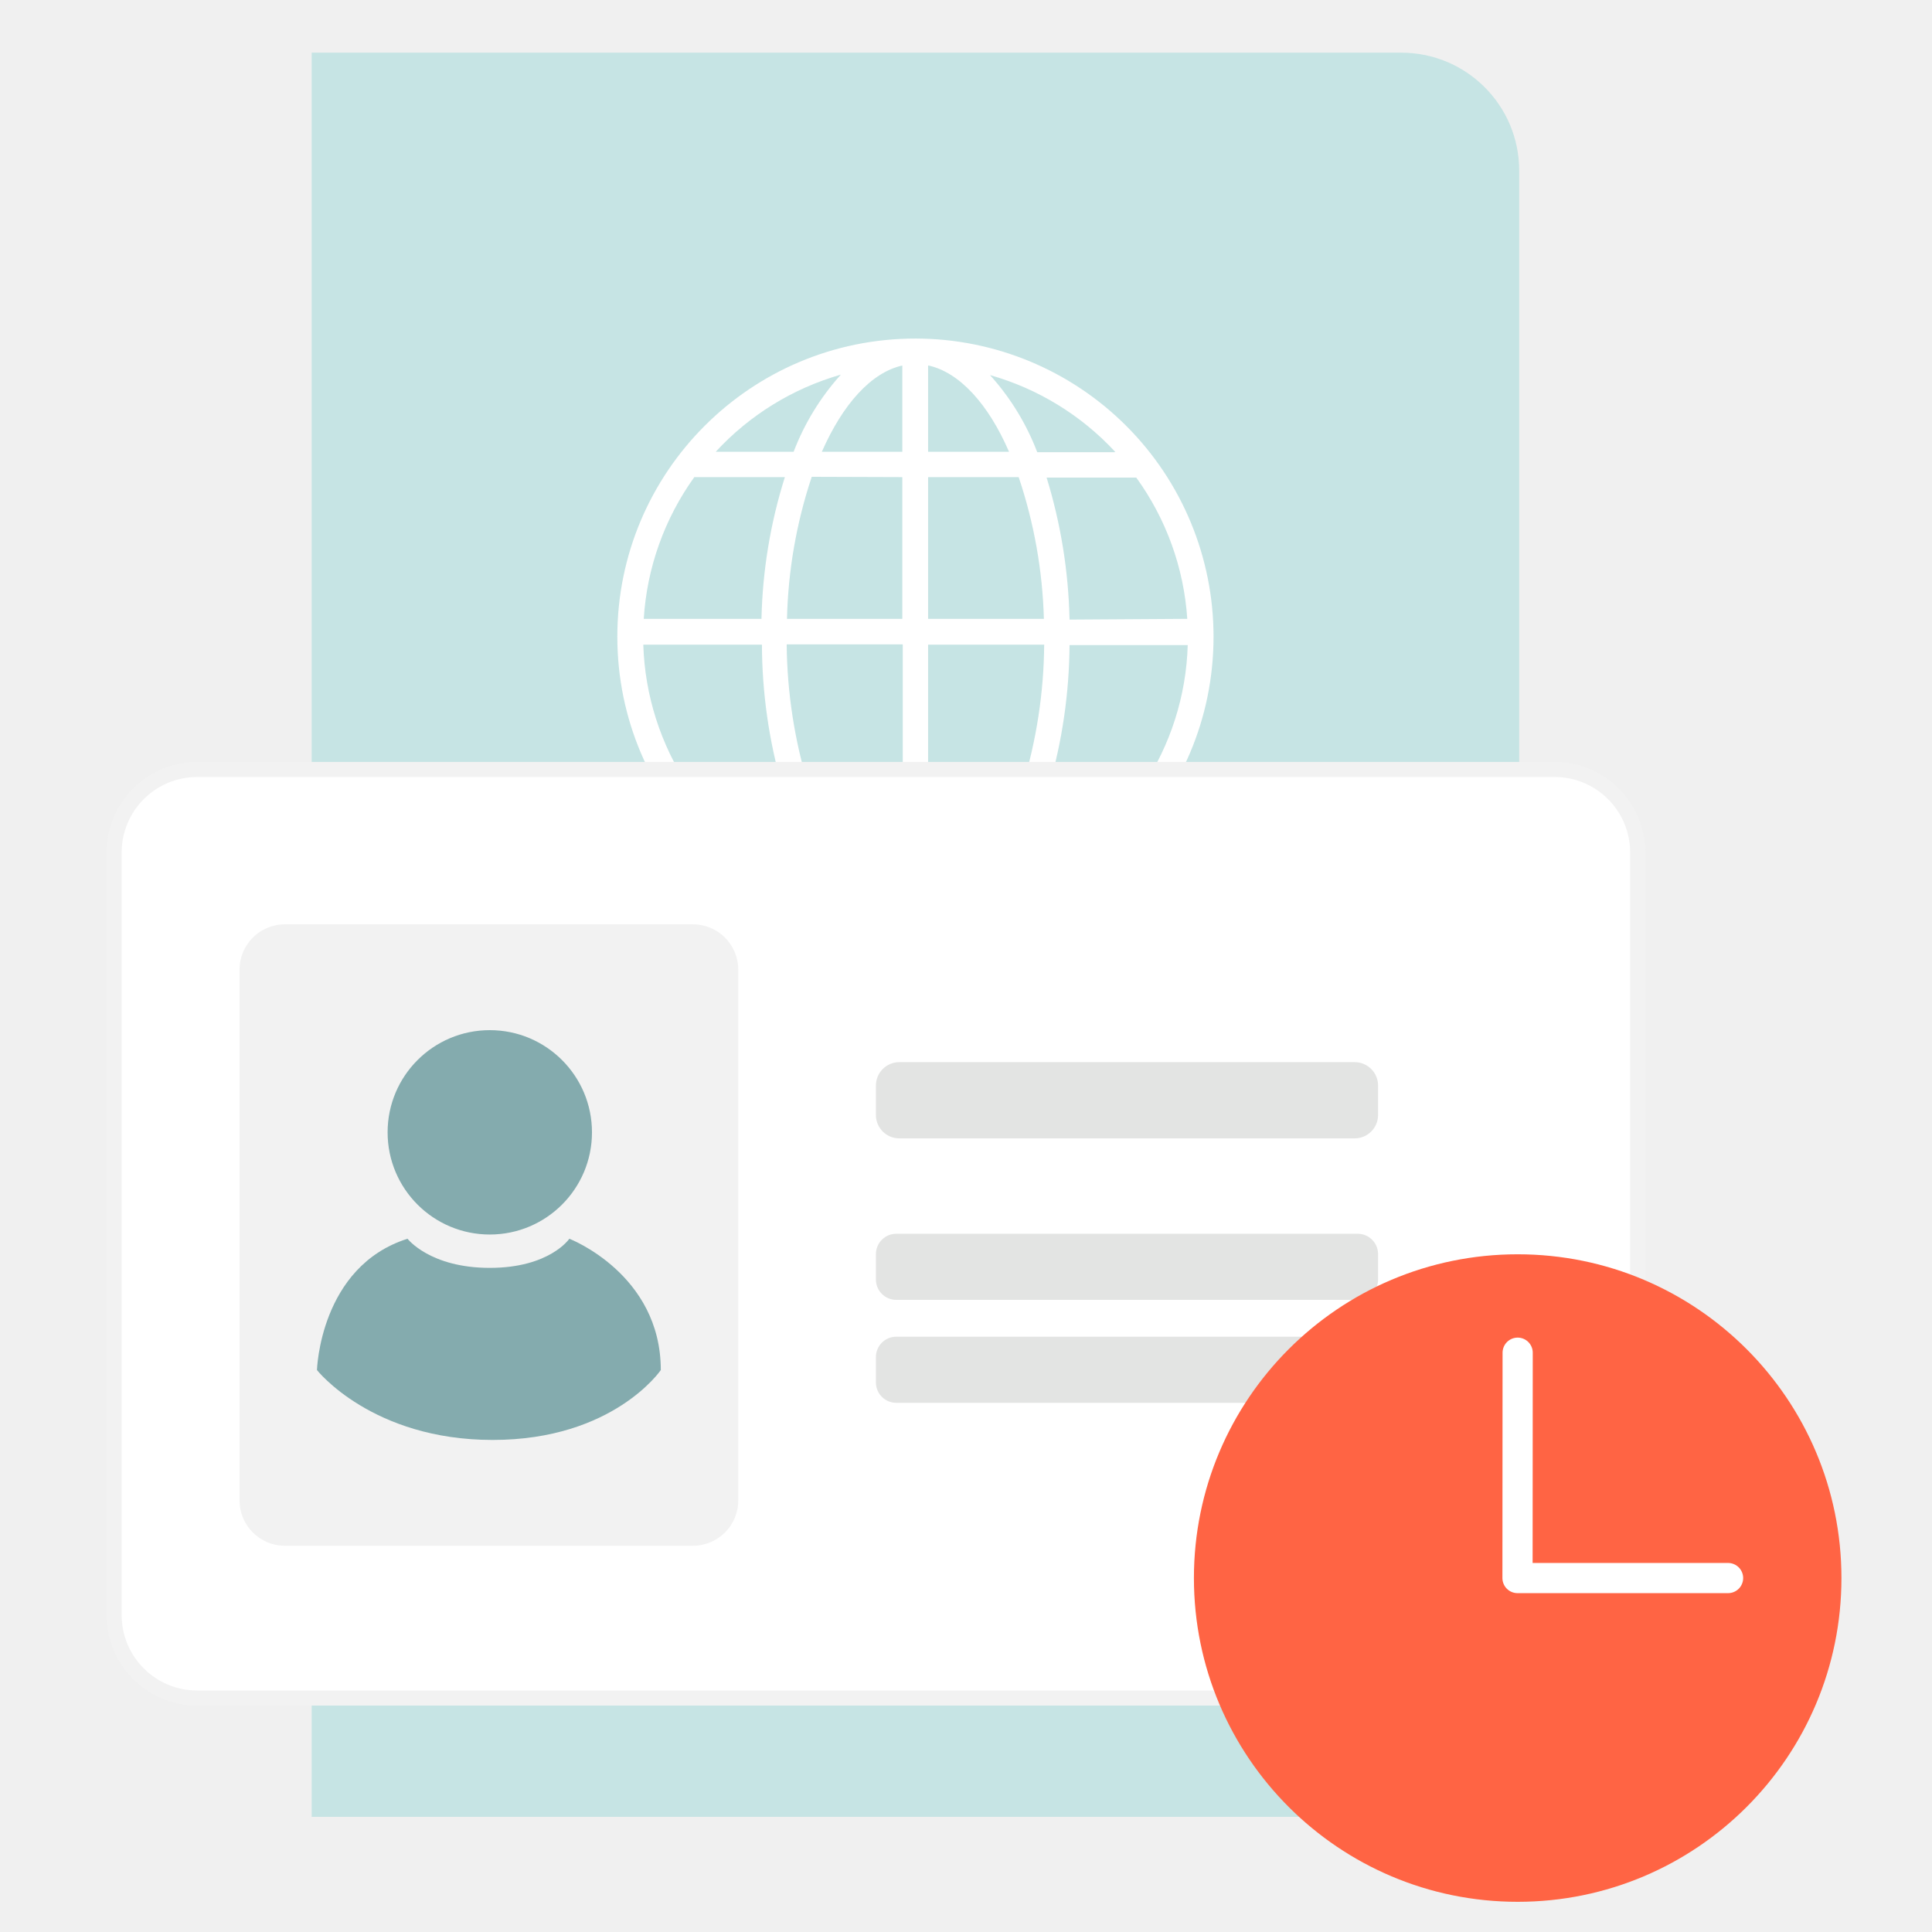
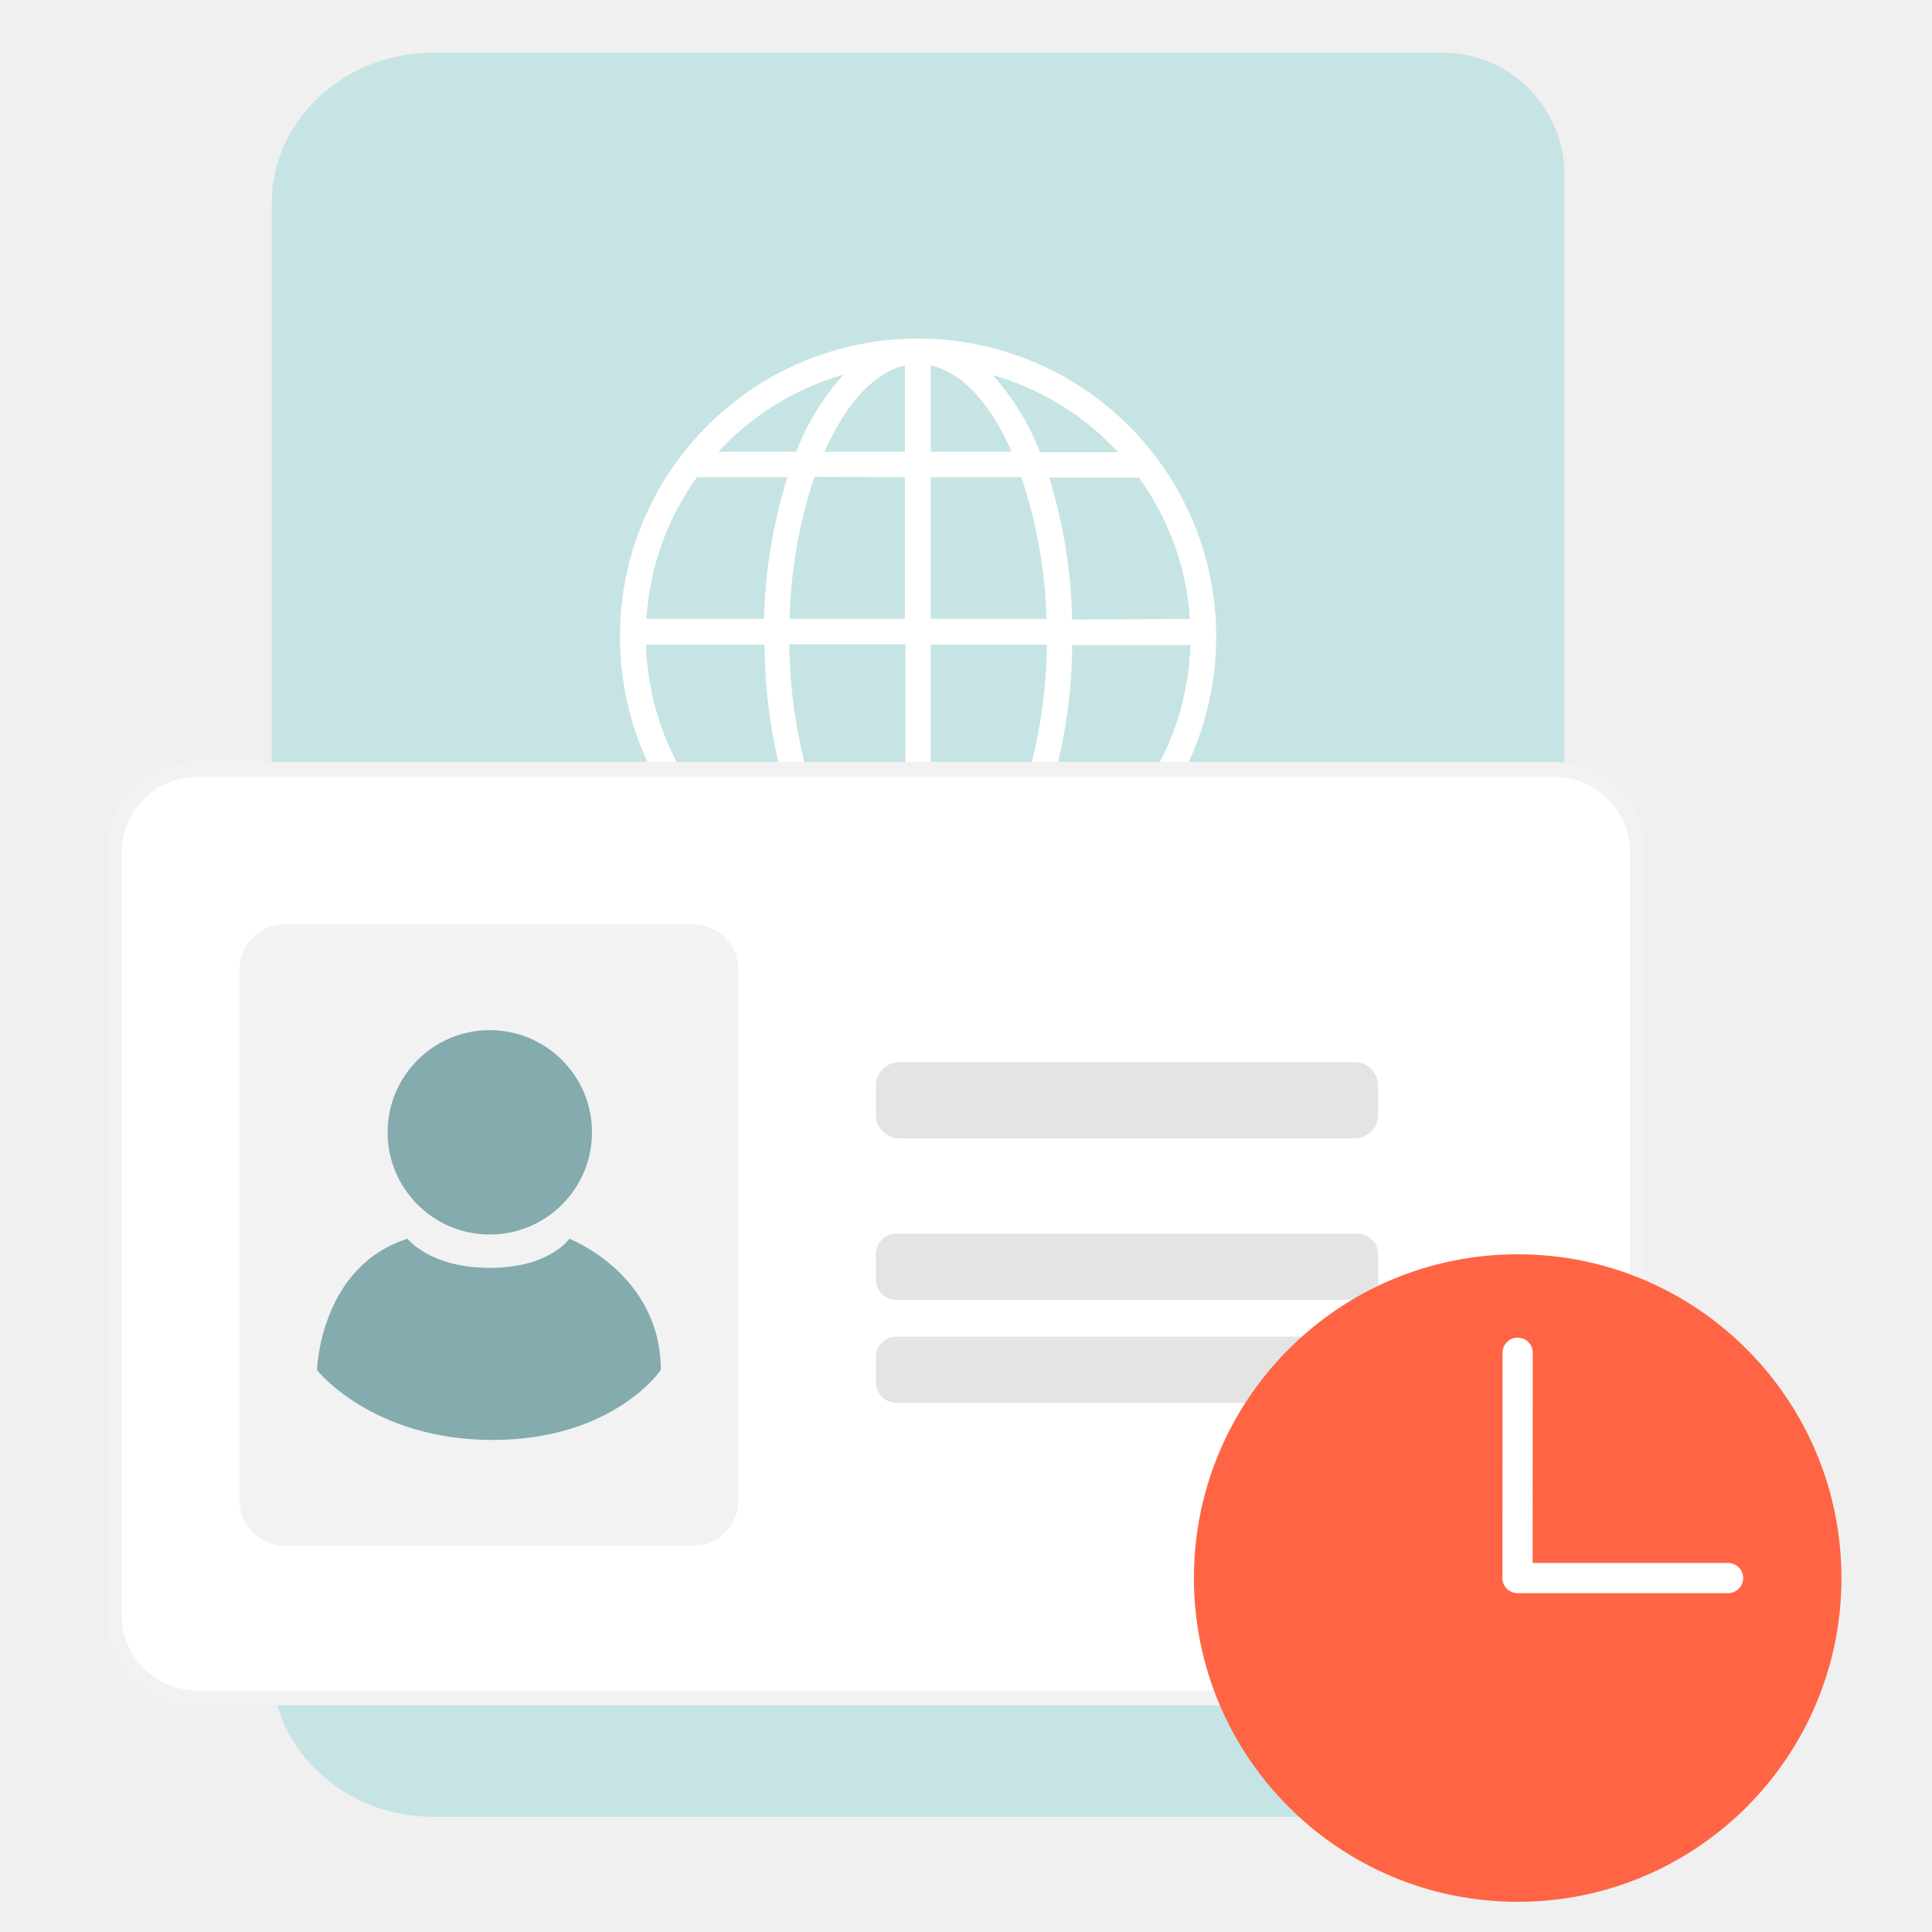
<svg xmlns="http://www.w3.org/2000/svg" width="128" height="128" viewBox="0 0 128 128" fill="none">
  <g id="illustration / deriv / light / waiting-poi">
-     <path id="Vector" d="M92.84 120.37H20.65V3.49H92.84C97.154 3.49 100.65 6.987 100.65 11.3V112.55C100.645 116.863 97.153 120.359 92.84 120.37Z" fill="#C6E4E4" />
-     <path id="Vector_2" d="M60.65 22.43C49.743 22.43 40.9 31.272 40.9 42.18C40.9 53.088 49.743 61.93 60.65 61.93C71.558 61.93 80.4 53.088 80.4 42.18C80.4 36.942 78.32 31.918 74.616 28.215C70.912 24.511 65.888 22.43 60.65 22.43ZM42.65 42.71H50.48C50.49 45.893 50.941 49.06 51.82 52.12H45.62C43.763 49.324 42.723 46.065 42.62 42.71H42.65ZM61.49 29.93V24.21C63.58 24.66 65.49 26.79 66.85 29.93H61.49ZM67.49 31.61C68.509 34.64 69.072 37.804 69.16 41H61.49V31.61H67.49ZM59.78 24.21V29.93H54.45C55.83 26.79 57.72 24.66 59.81 24.21H59.78ZM59.78 31.61V41H52.14C52.214 37.799 52.767 34.627 53.78 31.59L59.78 31.61ZM50.45 41H42.65C42.861 37.617 44.022 34.362 46 31.61H52C51.041 34.651 50.519 37.812 50.45 41ZM52.12 42.69H59.81V52.1H53.57C52.639 49.056 52.151 45.893 52.12 42.71V42.69ZM59.81 53.8V60.15C57.58 59.66 55.58 57.28 54.18 53.8H59.81ZM61.49 60.15V53.8H67.12C65.72 57.28 63.72 59.66 61.49 60.15ZM61.49 52.15V42.71H69.18C69.154 45.9 68.666 49.07 67.73 52.12L61.49 52.15ZM70.86 42.74H78.69C78.592 46.096 77.552 49.356 75.69 52.15H69.49C70.379 49.081 70.841 45.905 70.86 42.71V42.74ZM70.86 41.05C70.791 37.858 70.28 34.691 69.34 31.64H75.28C77.264 34.38 78.436 37.624 78.66 41L70.86 41.05ZM73.86 29.96H68.72C68.002 28.078 66.941 26.345 65.59 24.85C68.767 25.751 71.635 27.508 73.88 29.93L73.86 29.96ZM55.71 24.82C54.36 26.315 53.299 28.048 52.58 29.93H47.42C49.662 27.497 52.53 25.729 55.71 24.82ZM46.84 53.82H52.34C53.068 55.94 54.214 57.892 55.71 59.56C52.245 58.568 49.156 56.562 46.84 53.8V53.82ZM65.59 59.56C67.102 57.888 68.261 55.929 69 53.8H74.5C72.171 56.561 69.067 58.56 65.59 59.54V59.56Z" fill="white" />
+     <path id="Vector" d="M95.29 120.37H28.71C22.79 120.37 18 115.89 18 110.37V13.49C18 7.97 22.79 3.49 28.71 3.49H95.29C99.753 3.344 103.493 6.837 103.65 11.3V112.55C103.492 117.014 99.755 120.51 95.29 120.37Z" fill="#C6E4E4" />
+     <path id="Vector_2" d="M60.825 22.43C49.918 22.43 41.075 31.272 41.075 42.18C41.075 53.088 49.918 61.93 60.825 61.93C71.733 61.93 80.575 53.088 80.575 42.18C80.575 36.942 78.494 31.918 74.79 28.215C71.087 24.511 66.063 22.43 60.825 22.43ZM42.825 42.71H50.655C50.665 45.893 51.116 49.06 51.995 52.12H45.795C43.937 49.324 42.898 46.065 42.795 42.71H42.825ZM61.665 29.93V24.21C63.755 24.66 65.665 26.79 67.025 29.93H61.665ZM67.665 31.61C68.684 34.64 69.247 37.804 69.335 41H61.665V31.61H67.665ZM59.955 24.21V29.93H54.625C56.005 26.79 57.895 24.66 59.985 24.21H59.955ZM59.955 31.61V41H52.315C52.389 37.799 52.942 34.627 53.955 31.59L59.955 31.61ZM50.625 41H42.825C43.035 37.617 44.197 34.362 46.175 31.61H52.175C51.216 34.651 50.694 37.812 50.625 41ZM52.295 42.69H59.985V52.1H53.745C52.814 49.056 52.326 45.893 52.295 42.71V42.69ZM59.985 53.8V60.15C57.755 59.66 55.755 57.28 54.355 53.8H59.985ZM61.665 60.15V53.8H67.295C65.895 57.28 63.895 59.66 61.665 60.15ZM61.665 52.15V42.71H69.355C69.329 45.9 68.841 49.07 67.905 52.12L61.665 52.15ZM71.035 42.74H78.865C78.766 46.096 77.727 49.356 75.865 52.15H69.665C70.554 49.081 71.015 45.905 71.035 42.71V42.74ZM71.035 41.05C70.966 37.858 70.454 34.691 69.515 31.64H75.455C77.439 34.38 78.611 37.624 78.835 41L71.035 41.05ZM74.035 29.96H68.895C68.177 28.078 67.115 26.345 65.765 24.85C68.942 25.751 71.81 27.508 74.055 29.93L74.035 29.96ZM55.885 24.82C54.535 26.315 53.474 28.048 52.755 29.93H47.595C49.837 27.497 52.705 25.729 55.885 24.82ZM47.015 53.82H52.515C53.243 55.94 54.389 57.892 55.885 59.56C52.42 58.568 49.331 56.562 47.015 53.8V53.82ZM65.765 59.56C67.276 57.888 68.436 55.929 69.175 53.8H74.675C72.346 56.561 69.242 58.56 65.765 59.54V59.56Z" fill="white" />
    <path id="Vector_3" d="M87.301 78.41H34.551C32.248 78.41 30.381 80.277 30.381 82.58V84.72C30.381 87.023 32.248 88.89 34.551 88.89H87.301C89.604 88.89 91.471 87.023 91.471 84.72V82.58C91.471 80.277 89.604 78.41 87.301 78.41Z" fill="white" />
    <path id="Vector_4" d="M103.001 50.98H13.06C10.023 50.98 7.561 53.442 7.561 56.48V107C7.561 110.038 10.023 112.5 13.06 112.5H103.001C106.038 112.5 108.501 110.038 108.501 107V56.48C108.501 53.442 106.038 50.98 103.001 50.98Z" fill="white" />
    <path id="Vector_5" d="M103.001 51.48C105.762 51.48 108.001 53.719 108.001 56.48V107C108.001 109.761 105.762 112 103.001 112H13.06C10.299 112 8.061 109.761 8.061 107V56.48C8.061 53.719 10.299 51.48 13.06 51.48H103.001ZM103.001 50.48H13.06C9.747 50.48 7.061 53.166 7.061 56.48V107C7.061 110.314 9.747 113 13.06 113H103.001C106.314 113 109.001 110.314 109.001 107V56.48C109.001 53.166 106.314 50.48 103.001 50.48Z" fill="#F2F2F2" />
    <path id="Vector_6" d="M45.911 61.24H18.871C17.214 61.24 15.871 62.583 15.871 64.24V99.41C15.871 101.067 17.214 102.41 18.871 102.41H45.911C47.568 102.41 48.911 101.067 48.911 99.41V64.24C48.911 62.583 47.568 61.24 45.911 61.24Z" fill="#F2F2F2" />
    <path id="Vector_7" d="M89.751 70.37H59.581C58.725 70.37 58.031 71.064 58.031 71.92V73.87C58.031 74.726 58.725 75.42 59.581 75.42H89.751C90.607 75.42 91.301 74.726 91.301 73.87V71.92C91.301 71.064 90.607 70.37 89.751 70.37Z" fill="#E3E4E3" />
    <path id="Vector_8" d="M89.951 81.74H59.381C58.636 81.74 58.031 82.344 58.031 83.09V84.77C58.031 85.516 58.636 86.12 59.381 86.12H89.951C90.697 86.12 91.301 85.516 91.301 84.77V83.09C91.301 82.344 90.697 81.74 89.951 81.74Z" fill="#E3E4E3" />
    <path id="Vector_9" d="M89.951 88.56H59.381C58.636 88.56 58.031 89.165 58.031 89.91V91.59C58.031 92.336 58.636 92.94 59.381 92.94H89.951C90.697 92.94 91.301 92.336 91.301 91.59V89.91C91.301 89.165 90.697 88.56 89.951 88.56Z" fill="#E3E4E3" />
    <path id="Vector_10" d="M32.45 81.79C36.189 81.79 39.22 78.759 39.22 75.02C39.22 71.281 36.189 68.25 32.45 68.25C28.711 68.25 25.68 71.281 25.68 75.02C25.68 78.759 28.711 81.79 32.45 81.79Z" fill="#84ABAE" />
    <path id="Vector_11" d="M27 82.07C27 82.07 28.48 84 32.45 84C36.42 84 37.72 82.07 37.72 82.07C37.72 82.07 43.78 84.4 43.78 90.77C43.78 90.77 40.64 95.4 32.64 95.4C24.64 95.4 21 90.77 21 90.77C21 90.77 21.19 83.91 27 82.07Z" fill="#84ABAE" />
    <path id="Vector_12" d="M100.55 126C112.396 126 122 116.397 122 104.55C122 92.704 112.396 83.1 100.55 83.1C88.703 83.1 79.1 92.704 79.1 104.55C79.1 116.397 88.703 126 100.55 126Z" fill="#FF6444" />
    <path id="Vector_13" d="M100.549 89.62L100.539 104.55H114.489" stroke="white" stroke-width="2" stroke-linecap="round" stroke-linejoin="round" />
  </g>
</svg>
